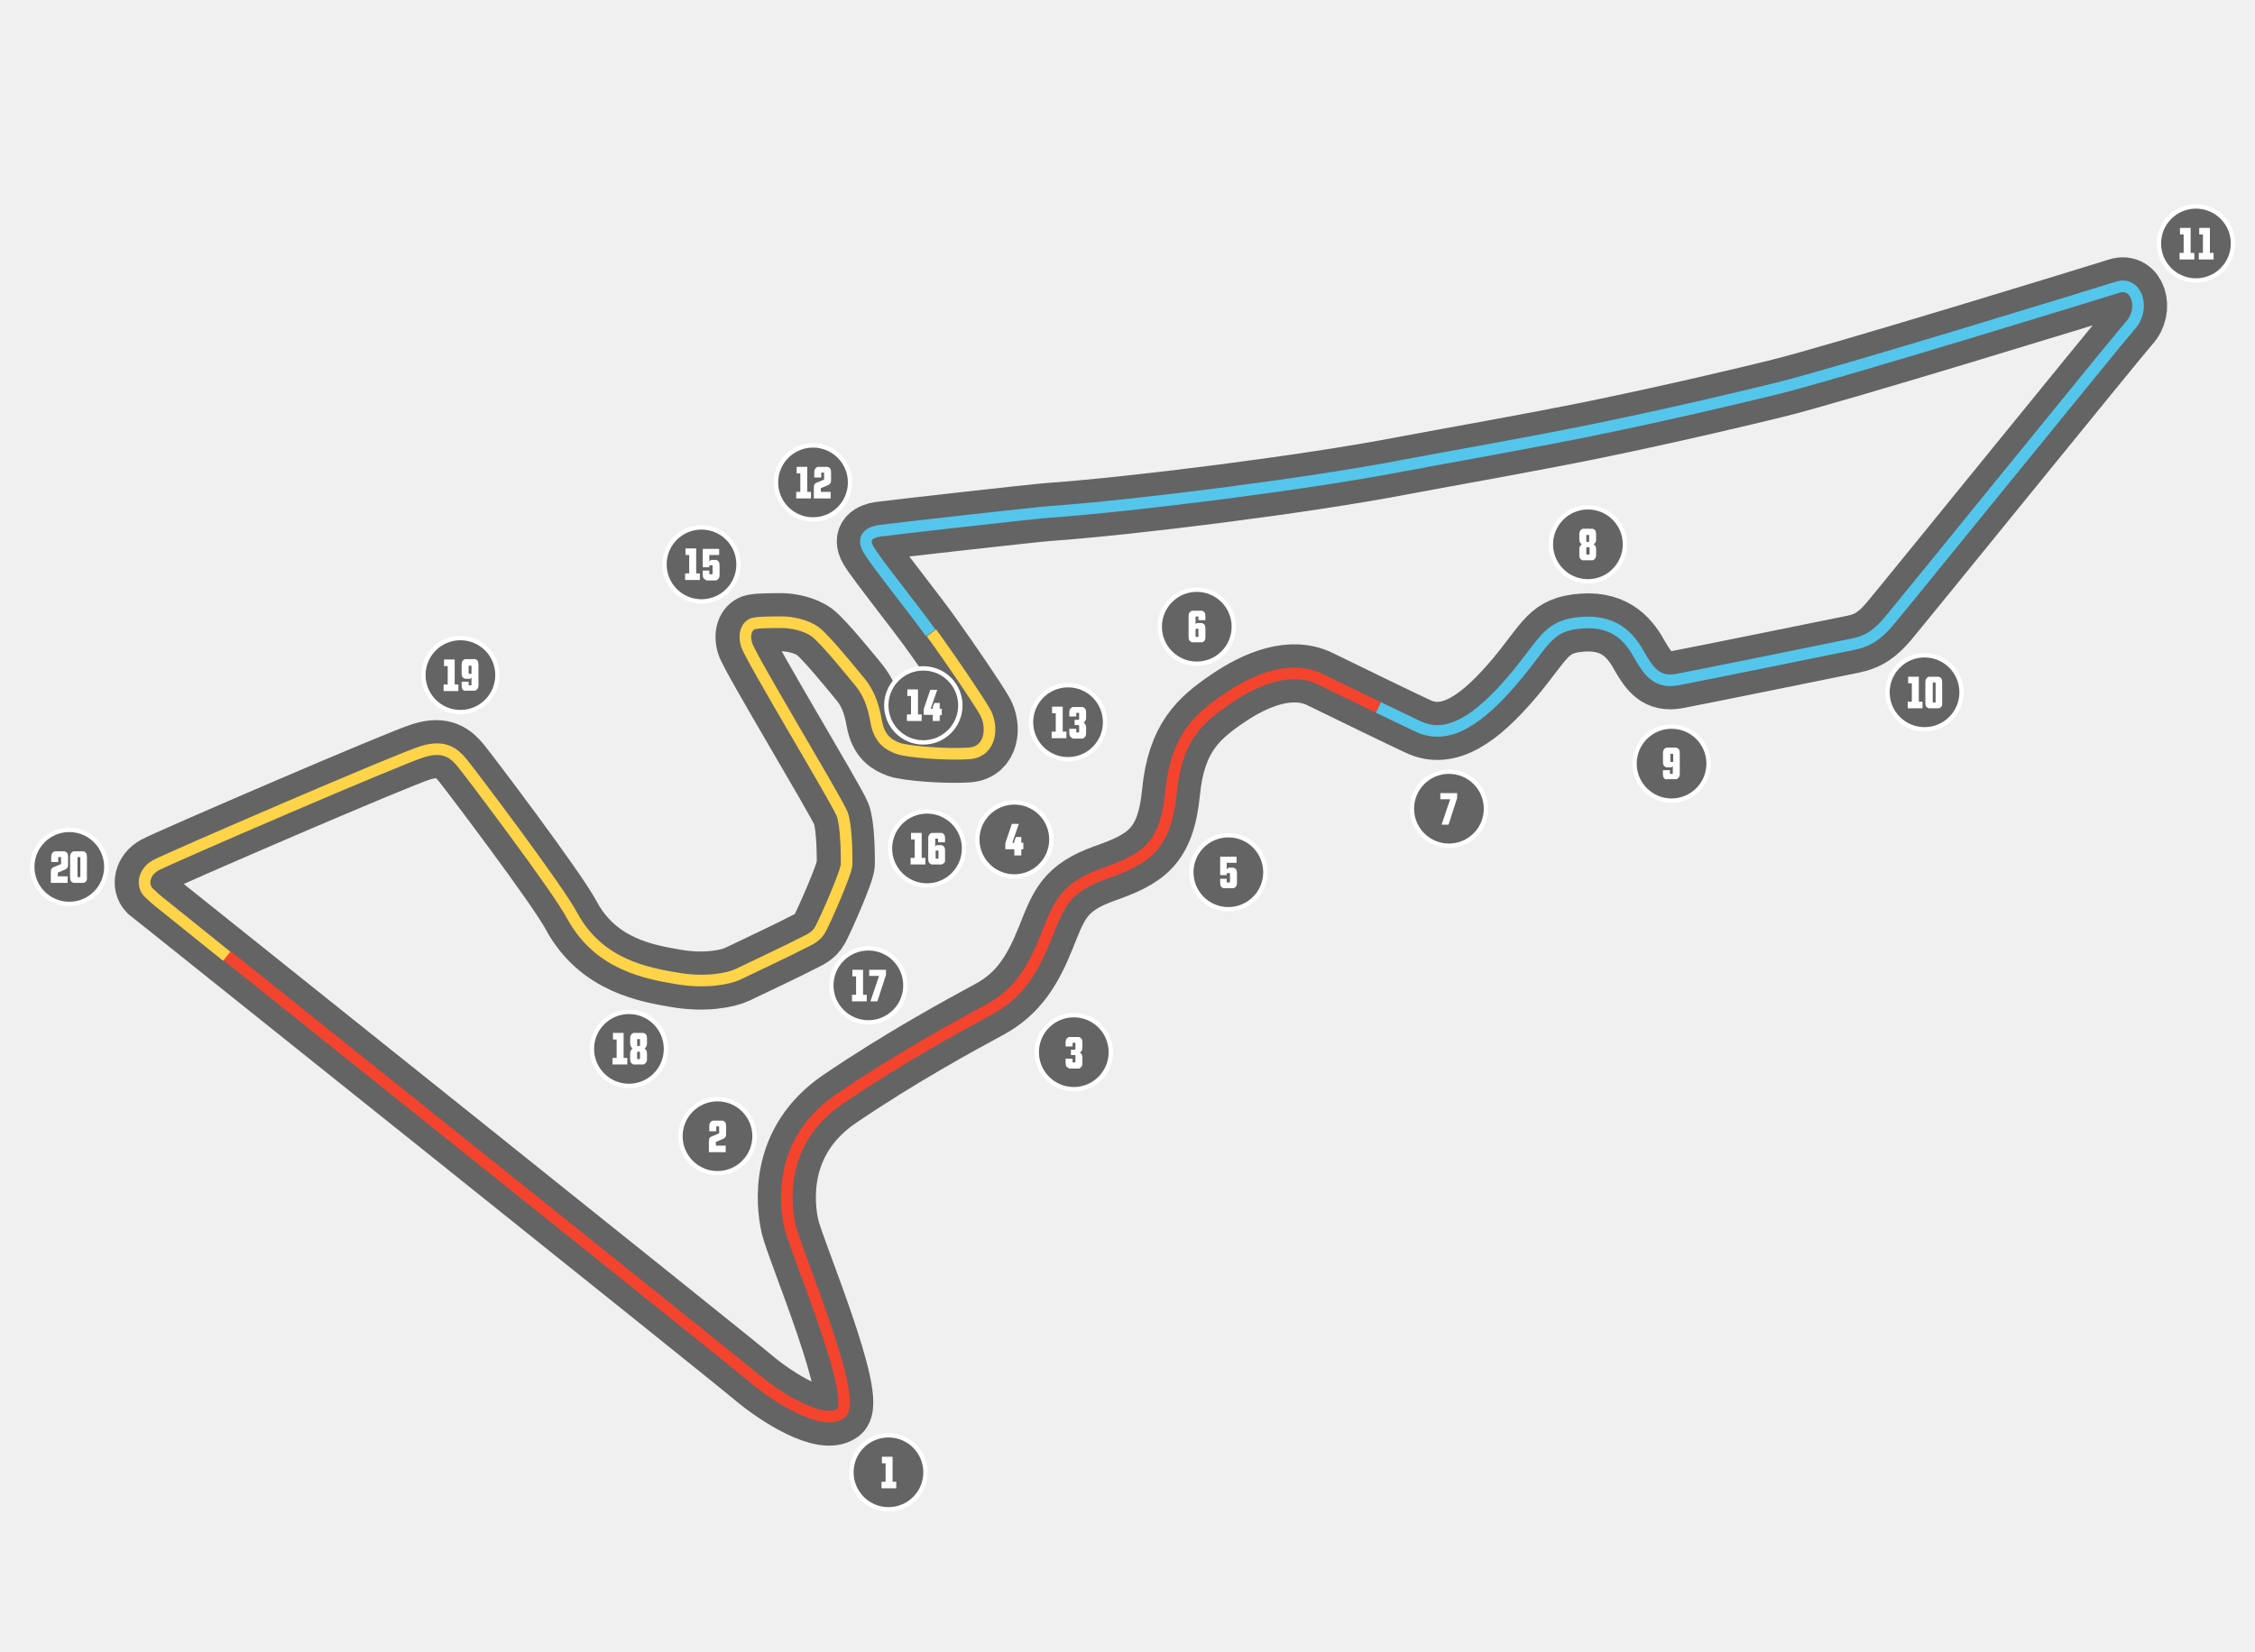
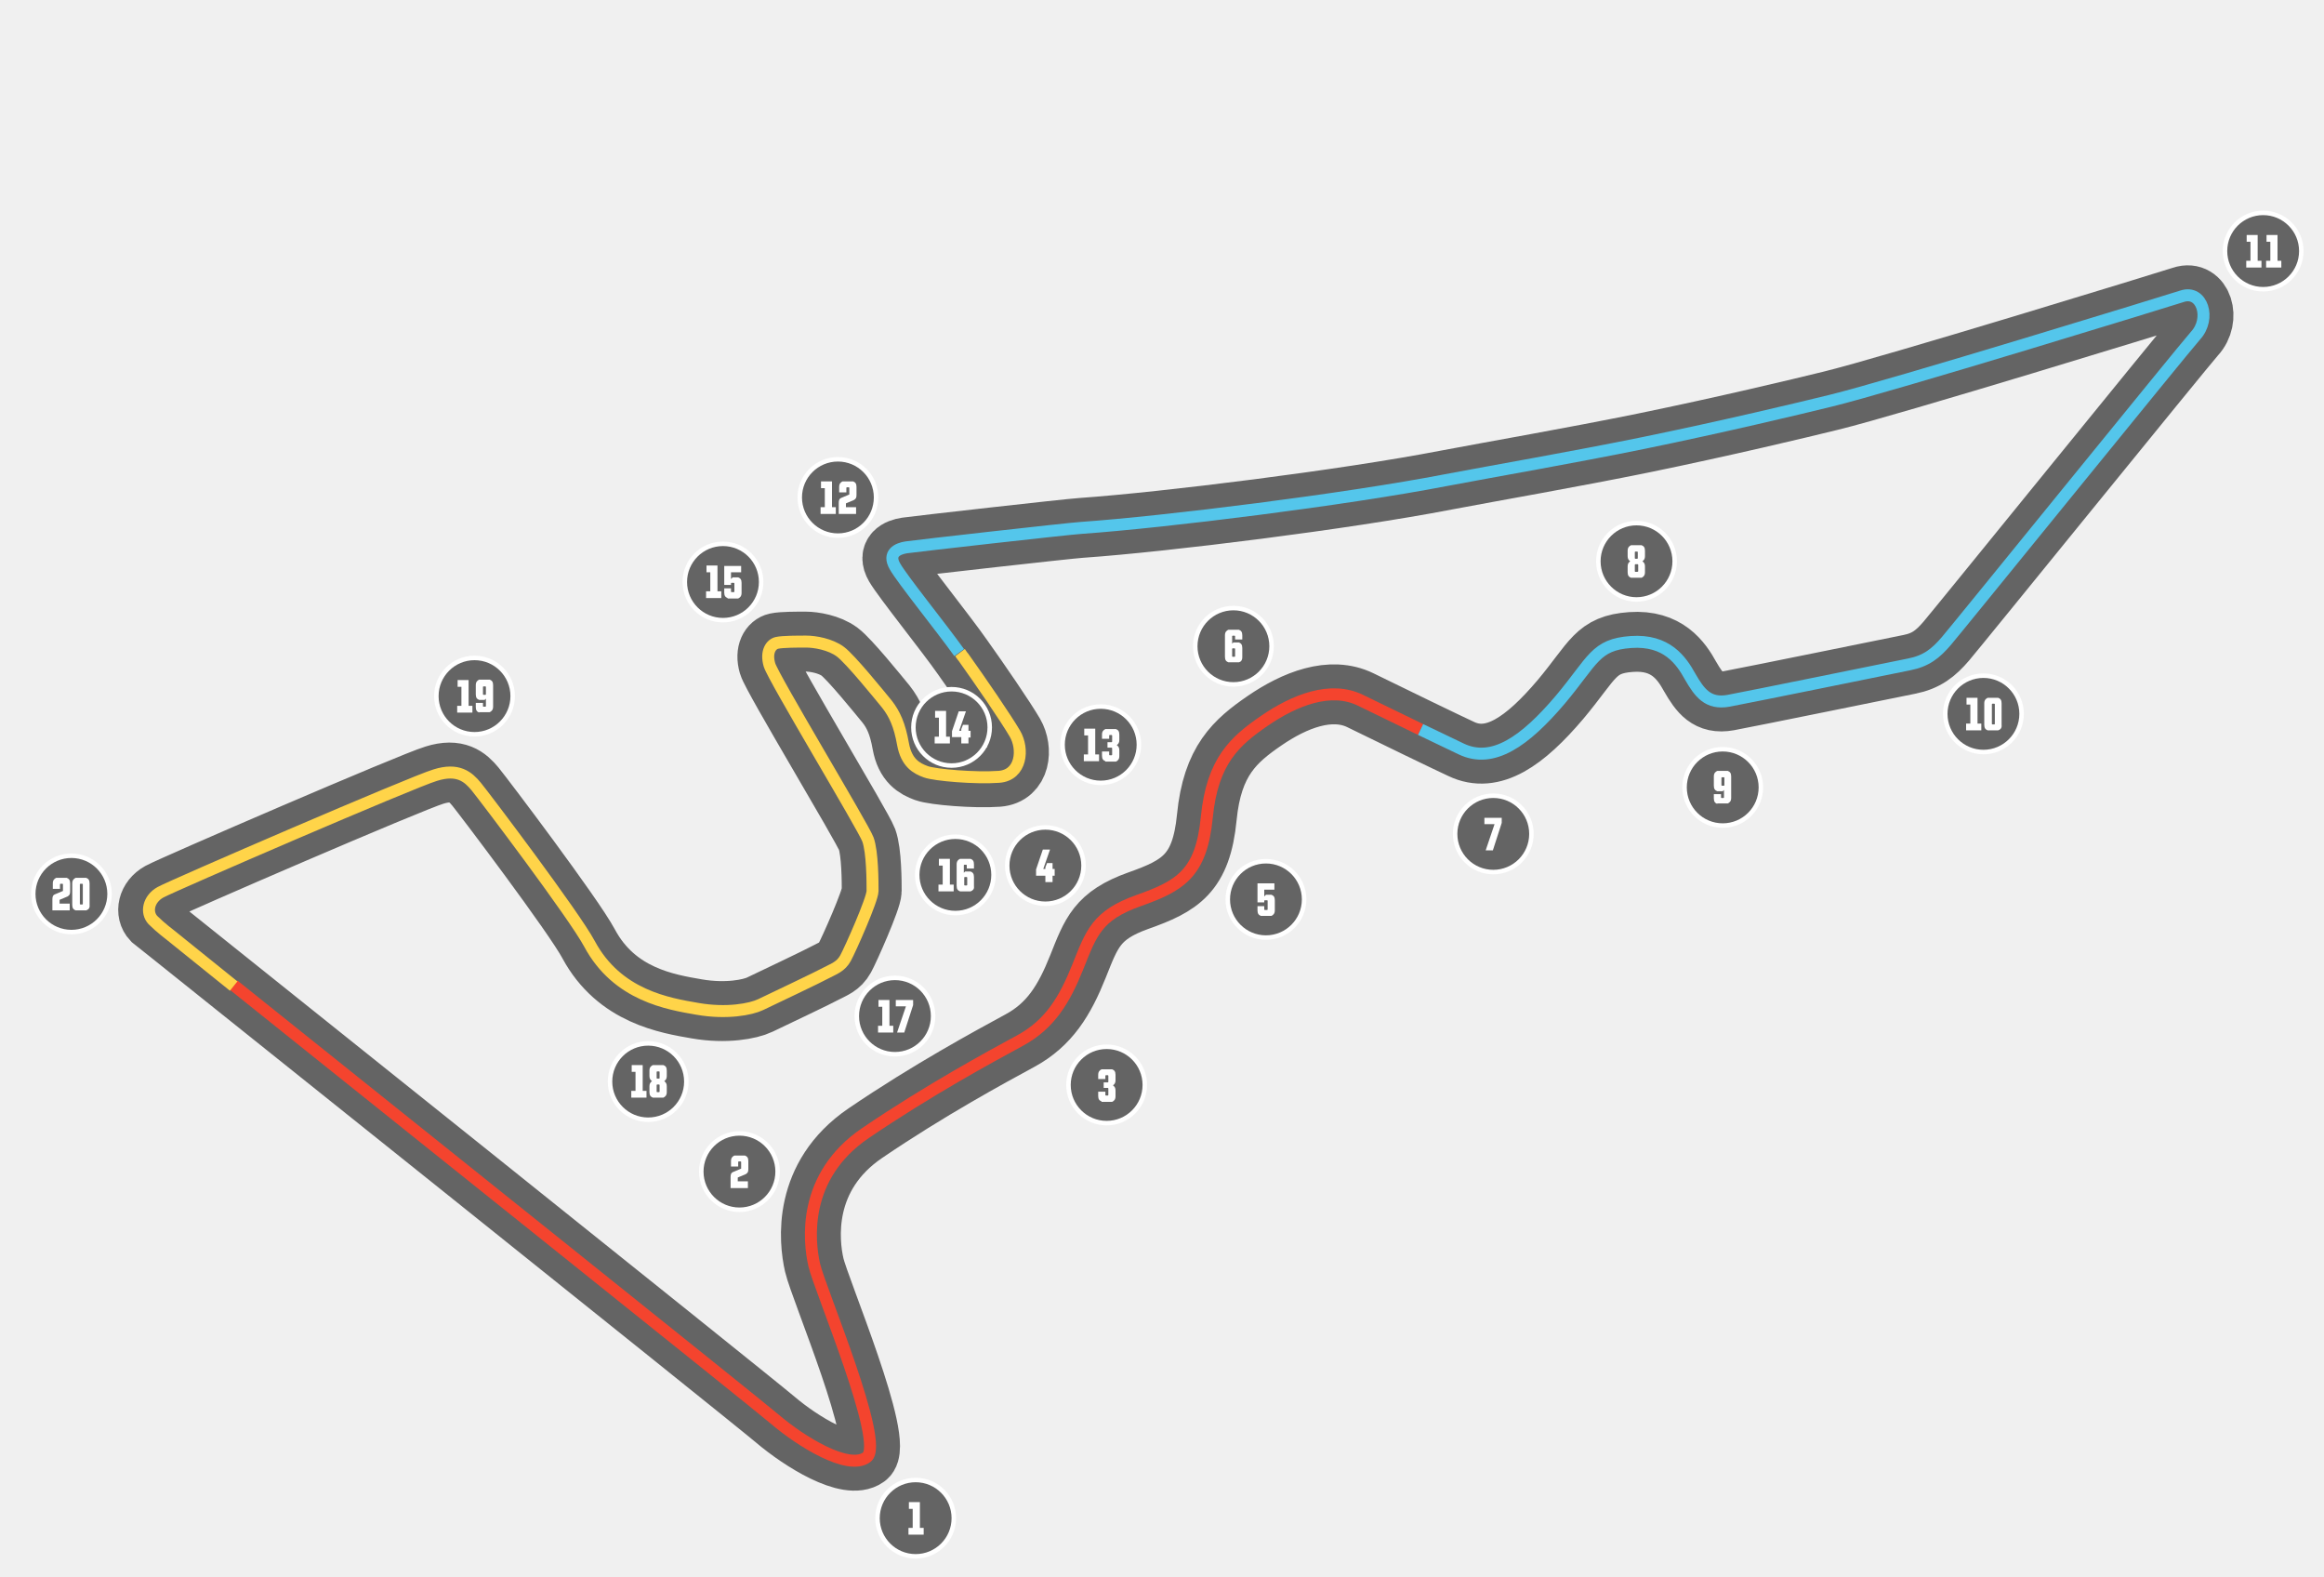
- <svg xmlns="http://www.w3.org/2000/svg" version="1.1" x="0px" y="0px" viewBox="0 0 550 403" style="enable-background:new 0 0 550 443.7;" xml:space="preserve">
+ <svg xmlns="http://www.w3.org/2000/svg" version="1.1" x="0px" y="0px" viewBox="0.0 0.0 550.0 373.1" style="enable-background:new 0 0 550 443.7;" xml:space="preserve">
  <style type="text/css">
	.st0{fill:none;stroke:#646464;stroke-width:14.173;stroke-miterlimit:10;}
	.st1{fill:none;stroke:#F4442E;stroke-width:2.835;stroke-miterlimit:10;}
	.st2{fill:none;stroke:#FFD449;stroke-width:2.835;stroke-miterlimit:10;}
	.st3{fill:none;stroke:#54C6EB;stroke-width:2.835;stroke-miterlimit:10;}
	.st4{fill:none;stroke:#FFFFFF;stroke-width:2.126;}
	.st5{fill:#646464;}
	.st6{fill:#FFFFFF;}
	.st7{fill:#09BC8A;}
	.st8{fill:none;stroke:#646464;stroke-width:2.835;stroke-miterlimit:10;}
	.st9{fill:none;stroke:#09BC8A;stroke-width:1.984;stroke-miterlimit:10;}
	.st10{fill:none;stroke:#09BC8A;stroke-width:2.21;stroke-miterlimit:10;}
	.st11{fill:#FF3380;}
	.st12{fill:none;stroke:#FF3380;stroke-width:1.984;stroke-miterlimit:10;}
	.st13{fill:none;stroke:#646464;stroke-width:0.709;stroke-miterlimit:10;}
	.st14{fill:none;stroke:#F4442E;stroke-width:5.669;stroke-miterlimit:10;}
	.st15{fill:none;stroke:#54C6EB;stroke-width:5.669;stroke-miterlimit:10;}
	.st16{fill:none;stroke:#FFD449;stroke-width:5.669;stroke-miterlimit:10;}
	.st17{fill:none;stroke:#09BC8A;stroke-width:2.835;stroke-miterlimit:10;}
	.st18{clip-path:url(#SVGID_00000176724287544265937040000014874688290497559725_);}
	.st19{fill:#F4442E;}
	.st20{fill:#54C6EB;}
	.st21{fill:#FFD449;}
</style>
  <g id="コース">
    <path class="st0" d="M40.4,221.2c0,0,137.1,109.6,143.1,114.7c6,5.1,17.2,12.1,21.6,8.9c4.5-3.2-11.1-39.8-12.4-45.5   c-1.3-5.7-2.9-21,12.1-31.2s29.6-18.1,36.6-21.9c7-3.8,10.5-9.5,13.7-17.5c3.2-8,4.5-12.1,14.3-15.6c9.9-3.5,14.9-6.4,16.2-19.7   c1.3-13.4,6.7-18.1,13.7-22.9s15.6-8.3,22.7-4.8c7.1,3.5,21.8,10.6,23.8,11.5c7.5,3.6,15.1-1.8,23.5-11.7c7.8-9.3,8.2-13,16.7-13.6   s11.9,4.4,14,8.2c2.2,3.8,4.2,6.6,9.1,5.7c4.9-0.9,40.2-8.1,42.7-8.6c4.1-0.8,6.3-2.6,8.8-5.5s56.3-69.3,59-72.3   c3.7-4,1.6-10.9-3.2-9.3c-3.4,1.1-69.1,21.3-83.1,24.7c-7.3,1.8-25.3,6.1-44.3,10c-17.2,3.5-35.2,6.6-46.8,8.8   c-23.8,4.6-66.4,9.9-86.3,11.3c-3.2,0.2-39.4,4.3-41.4,4.6c-2,0.3-4.5,1.4-2.7,4.5c1.8,3.1,12.1,15.9,16,21.5   c4,5.6,10.1,14.5,12.2,18.1c2.1,3.6,1.6,9.8-3.8,10.2c-5.5,0.4-15.1-0.4-17.3-1.2s-4.6-2.1-5.4-6.6c-0.8-4.5-2-7.1-3.8-9.4   c-1.9-2.3-8.6-10.6-11-12.4c-2.4-1.8-6.1-2.4-8.1-2.4s-5.5,0-6.9,0.3c-1.4,0.3-2.7,2.1-1.8,5.2s22.2,38.3,23.3,41.3   c1.1,3,1.1,10.2,1.1,12.2s-5.3,13.9-6.4,15.9c-1.1,2-2.7,2.5-4.4,3.4c-1.6,0.9-13.4,6.5-15.7,7.6c-2.3,1.1-8,2.2-14.9,1   c-6.9-1.2-19-3.1-25.6-15.4c-3.5-6.6-24.9-34.9-26.8-37.2c-1.9-2.3-4.3-4.4-9.7-2.7c-5.4,1.6-62.1,26.1-65,27.7s-3.5,4.8-1.8,6.6   C38,219.3,40.4,221.2,40.4,221.2z" />
  </g>
  <g id="セクター">
    <path class="st1" d="M55.3,233.1c35.7,28.6,123.4,98.7,128.2,102.8c6,5.1,17.2,12.1,21.6,8.9c4.5-3.2-11.1-39.8-12.4-45.5   c-1.3-5.7-2.9-21,12.1-31.2s29.6-18.1,36.6-21.9c7-3.8,10.5-9.5,13.7-17.5c3.2-8,4.5-12.1,14.3-15.6c9.9-3.5,14.9-6.4,16.2-19.7   c1.3-13.4,6.7-18.1,13.7-22.9s15.6-8.3,22.7-4.8c3.7,1.8,9.3,4.5,14.2,6.9" />
    <path class="st2" d="M227.2,154.4c0.3,0.4,0.5,0.8,0.8,1.1c4,5.6,10.1,14.5,12.2,18.1c2.1,3.6,1.6,9.8-3.8,10.2   c-5.5,0.4-15.1-0.4-17.3-1.2s-4.6-2.1-5.4-6.6c-0.8-4.5-2-7.1-3.8-9.4c-1.9-2.3-8.6-10.6-11-12.4c-2.4-1.8-6.1-2.4-8.1-2.4   s-5.5,0-6.9,0.3c-1.4,0.3-2.7,2.1-1.8,5.2s22.2,38.3,23.3,41.3c1.1,3,1.1,10.2,1.1,12.2s-5.3,13.9-6.4,15.9c-1.1,2-2.7,2.5-4.4,3.4   c-1.6,0.9-13.4,6.5-15.7,7.6c-2.3,1.1-8,2.2-14.9,1c-6.9-1.2-19-3.1-25.6-15.4c-3.5-6.6-24.9-34.9-26.8-37.2   c-1.9-2.3-4.3-4.4-9.7-2.7c-5.4,1.6-62.1,26.1-65,27.7s-3.5,4.8-1.8,6.6c1.8,1.8,4.2,3.6,4.2,3.6s5.7,4.6,14.9,12" />
    <path class="st3" d="M336.2,172.6c4.6,2.2,8.6,4.1,9.6,4.6c7.5,3.6,15.1-1.8,23.5-11.7c7.8-9.3,8.2-13,16.7-13.6s11.9,4.4,14,8.2   c2.2,3.8,4.2,6.6,9.1,5.7c4.9-0.9,40.2-8.1,42.7-8.6c4.1-0.8,6.3-2.6,8.8-5.5s56.3-69.3,59-72.3c3.7-4,1.6-10.9-3.2-9.3   c-3.4,1.1-69.1,21.3-83.1,24.7c-7.3,1.8-25.3,6.1-44.3,10c-17.2,3.5-35.2,6.6-46.8,8.8c-23.8,4.6-66.4,9.9-86.3,11.3   c-3.2,0.2-39.4,4.3-41.4,4.6c-2,0.3-4.5,1.4-2.7,4.5c1.6,2.9,10.9,14.4,15.2,20.4" />
  </g>
  <g id="コーナー番号">
    <g>
      <g>
        <circle class="st4" cx="216.7" cy="359.2" r="8.5" />
        <circle class="st5" cx="216.7" cy="359.2" r="8.5" />
      </g>
      <g>
        <path class="st6" d="M215,363.1v-1.6h1V357h-0.9v-1.6h2.6v6.1h0.9v1.6H215z" />
      </g>
    </g>
    <g>
      <g>
        <circle class="st4" cx="175" cy="277.2" r="8.5" />
        <circle class="st5" cx="175" cy="277.2" r="8.5" />
      </g>
      <g>
        <path class="st6" d="M172.9,281.1v-2.6c0-0.6,0.1-1,0.6-1.2l1.9-0.8v-1.6l-0.1-0.1h-0.5l-0.1,0.1v1.1h-1.7v-1.3     c0-0.8,0.4-1.1,0.8-1.3h2.5c0.5,0.2,0.8,0.5,0.8,1.3v1.9c0,0.6-0.1,0.9-0.6,1.2l-1.9,0.8v0.9h2.4v1.6H172.9z" />
      </g>
    </g>
    <g>
      <g>
        <circle class="st4" cx="261.9" cy="256.7" r="8.5" />
        <circle class="st5" cx="261.9" cy="256.7" r="8.5" />
      </g>
      <g>
        <path class="st6" d="M260.7,260.6c-0.5-0.2-0.8-0.5-0.8-1.3v-1h1.7v0.8l0.1,0.1h0.5l0.1-0.1v-1.6l-0.1-0.1h-1v-1.3h1l0.1-0.1     v-1.5l-0.1-0.1h-0.5l-0.1,0.1v0.8h-1.7v-1c0-0.8,0.4-1.1,0.8-1.3h2.5c0.5,0.2,0.8,0.5,0.8,1.3v1.3c0,0.6-0.2,0.9-0.6,1.2     c0.4,0.3,0.6,0.6,0.6,1.2v1.4c0,0.8-0.4,1.1-0.8,1.3H260.7z" />
      </g>
    </g>
    <g>
      <g>
        <circle class="st4" cx="247.4" cy="204.8" r="8.5" />
        <circle class="st5" cx="247.4" cy="204.8" r="8.5" />
      </g>
      <g>
        <path class="st6" d="M249.1,207.2v1.5h-1.7v-1.5h-2.2v-1.5l1.6-4.7h1.7l-1.6,4.6h0.5v-0.4l0.4-1h1.3v1.4h0.5v1.6H249.1z" />
      </g>
    </g>
    <g>
      <g>
        <circle class="st4" cx="299.6" cy="212.8" r="8.5" />
        <circle class="st5" cx="299.6" cy="212.8" r="8.5" />
      </g>
      <g>
        <path class="st6" d="M298.4,216.7c-0.5-0.2-0.8-0.5-0.8-1.3v-1h1.6v0.8l0.1,0.1h0.6l0.1-0.1v-2.1l-0.1-0.1h-0.6l-0.1,0.1v0.4     h-1.6V209h4v1.5h-2.4v1.6l0.4-0.4h1.3c0.5,0.2,0.8,0.5,0.8,1.3v2.4c0,0.8-0.4,1.1-0.8,1.3H298.4z" />
      </g>
    </g>
    <g>
      <g>
        <circle class="st4" cx="291.9" cy="152.9" r="8.5" />
        <circle class="st5" cx="291.9" cy="152.9" r="8.5" />
      </g>
      <g>
        <path class="st6" d="M293.2,156.7h-2.5c-0.5-0.2-0.8-0.5-0.8-1.3v-5.1c0-0.8,0.4-1.1,0.8-1.3h2.5c0.5,0.2,0.8,0.5,0.8,1.3v1h-1.7     v-0.8l-0.1-0.1h-0.5l-0.1,0.1v1.8l0.3-0.3h1.3c0.5,0.2,0.8,0.5,0.8,1.3v2.2C294,156.3,293.6,156.6,293.2,156.7z M292.2,155.4     l0.1-0.1v-1.8l-0.1-0.1h-0.5l-0.1,0.1v1.8l0.1,0.1H292.2z" />
      </g>
    </g>
    <g>
      <g>
        <circle class="st4" cx="353.4" cy="197.3" r="8.5" />
        <circle class="st5" cx="353.4" cy="197.3" r="8.5" />
      </g>
      <g>
        <path class="st6" d="M351.6,201.2l2.1-6.2h-2.4v-1.5h4.1v1.2l-2.1,6.5H351.6z" />
      </g>
    </g>
    <g>
      <g>
        <circle class="st4" cx="387.3" cy="132.8" r="8.5" />
        <circle class="st5" cx="387.3" cy="132.8" r="8.5" />
      </g>
      <g>
        <path class="st6" d="M386,136.7c-0.5-0.2-0.8-0.5-0.8-1.3V134c0-0.6,0.2-0.9,0.6-1.2c-0.4-0.3-0.6-0.6-0.6-1.2v-1.3     c0-0.8,0.4-1.1,0.8-1.3h2.5c0.5,0.2,0.8,0.5,0.8,1.3v1.3c0,0.6-0.2,0.9-0.6,1.2c0.4,0.3,0.6,0.6,0.6,1.2v1.4     c0,0.8-0.4,1.1-0.8,1.3H386z M386.9,132.1l0.1,0.1h0.5l0.1-0.1v-1.5l-0.1-0.1H387l-0.1,0.1V132.1z M387.7,135.2v-1.6l-0.1-0.1     H387l-0.1,0.1v1.6l0.1,0.1h0.5L387.7,135.2z" />
      </g>
    </g>
    <g>
      <g>
        <circle class="st4" cx="407.7" cy="186.3" r="8.5" />
        <circle class="st5" cx="407.7" cy="186.3" r="8.5" />
      </g>
      <g>
        <path class="st6" d="M406.4,190.2c-0.5-0.2-0.8-0.5-0.8-1.3v-1h1.7v0.8l0.1,0.1h0.5l0.1-0.1v-1.8l-0.3,0.3h-1.3     c-0.5-0.2-0.8-0.5-0.8-1.3v-2.2c0-0.8,0.4-1.1,0.8-1.3h2.5c0.5,0.2,0.8,0.5,0.8,1.3v5.1c0,0.8-0.4,1.1-0.8,1.3H406.4z      M408.1,185.8V184l-0.1-0.1h-0.5l-0.1,0.1v1.8l0.1,0.1h0.5L408.1,185.8z" />
      </g>
    </g>
    <g>
      <g>
        <circle class="st4" cx="198.3" cy="117.7" r="8.5" />
        <circle class="st5" cx="198.3" cy="117.7" r="8.5" />
      </g>
      <g>
        <path class="st6" d="M194.2,121.5V120h1v-4.5h-0.9v-1.6h2.6v6.1h0.9v1.6H194.2z" />
        <path class="st6" d="M198.5,121.5V119c0-0.6,0.1-1,0.6-1.2l1.9-0.8v-1.6l-0.1-0.1h-0.5l-0.1,0.1v1.1h-1.7v-1.3     c0-0.8,0.4-1.1,0.8-1.3h2.5c0.5,0.2,0.8,0.5,0.8,1.3v1.9c0,0.6-0.1,0.9-0.6,1.2l-1.9,0.8v0.9h2.4v1.6H198.5z" />
      </g>
    </g>
    <g>
      <g>
        <circle class="st4" cx="260.5" cy="176.2" r="8.5" />
        <circle class="st5" cx="260.5" cy="176.2" r="8.5" />
      </g>
      <g>
        <path class="st6" d="M256.5,180.1v-1.6h1V174h-0.9v-1.6h2.6v6.1h0.9v1.6H256.5z" />
        <path class="st6" d="M261.6,180.1c-0.5-0.2-0.8-0.5-0.8-1.3v-1h1.7v0.8l0.1,0.1h0.5l0.1-0.1V177l-0.1-0.1h-1v-1.3h1l0.1-0.1v-1.5     l-0.1-0.1h-0.5l-0.1,0.1v0.8h-1.7v-1c0-0.8,0.4-1.1,0.8-1.3h2.5c0.5,0.2,0.8,0.5,0.8,1.3v1.3c0,0.6-0.2,0.9-0.6,1.2     c0.4,0.3,0.6,0.6,0.6,1.2v1.4c0,0.8-0.4,1.1-0.8,1.3H261.6z" />
      </g>
    </g>
    <g>
      <g>
        <circle class="st4" cx="225.2" cy="172.1" r="8.5" />
        <circle class="st5" cx="225.2" cy="172.1" r="8.5" />
      </g>
      <g>
        <path class="st6" d="M221.2,175.9v-1.6h1v-4.5h-0.9v-1.6h2.6v6.1h0.9v1.6H221.2z" />
        <path class="st6" d="M229.2,174.4v1.5h-1.7v-1.5h-2.2V173l1.6-4.7h1.7l-1.6,4.6h0.5v-0.4l0.4-1h1.3v1.4h0.5v1.6H229.2z" />
      </g>
    </g>
    <g>
      <g>
        <circle class="st4" cx="171.1" cy="137.7" r="8.5" />
        <circle class="st5" cx="171.1" cy="137.7" r="8.5" />
      </g>
      <g>
        <path class="st6" d="M167.1,141.5v-1.6h1v-4.5h-0.9v-1.6h2.6v6.1h0.9v1.6H167.1z" />
        <path class="st6" d="M172.2,141.5c-0.5-0.2-0.8-0.5-0.8-1.3v-1h1.6v0.8l0.1,0.1h0.6l0.1-0.1V138l-0.1-0.1h-0.6L173,138v0.4h-1.6     v-4.5h4v1.5H173v1.6l0.4-0.4h1.3c0.5,0.2,0.8,0.5,0.8,1.3v2.4c0,0.8-0.4,1.1-0.8,1.3H172.2z" />
      </g>
    </g>
    <g>
      <g>
        <circle class="st4" cx="226.1" cy="207" r="8.5" />
        <circle class="st5" cx="226.1" cy="207" r="8.5" />
      </g>
      <g>
        <path class="st6" d="M222.1,210.9v-1.6h1v-4.5h-0.9v-1.6h2.6v6.1h0.9v1.6H222.1z" />
        <path class="st6" d="M229.7,210.9h-2.5c-0.5-0.2-0.8-0.5-0.8-1.3v-5.1c0-0.8,0.4-1.1,0.8-1.3h2.5c0.5,0.2,0.8,0.5,0.8,1.3v1h-1.7     v-0.8l-0.1-0.1h-0.5l-0.1,0.1v1.8l0.3-0.3h1.3c0.5,0.2,0.8,0.5,0.8,1.3v2.2C230.6,210.4,230.2,210.7,229.7,210.9z M228.8,209.5     l0.1-0.1v-1.8l-0.1-0.1h-0.5l-0.1,0.1v1.8l0.1,0.1H228.8z" />
      </g>
    </g>
    <g>
      <g>
        <circle class="st4" cx="211.8" cy="240.4" r="8.5" />
        <circle class="st5" cx="211.8" cy="240.4" r="8.5" />
      </g>
      <g>
        <path class="st6" d="M207.8,244.3v-1.6h1v-4.5h-0.9v-1.6h2.6v6.1h0.9v1.6H207.8z" />
        <path class="st6" d="M212.3,244.3l2.1-6.2h-2.4v-1.5h4.1v1.2l-2.1,6.5H212.3z" />
      </g>
    </g>
    <g>
      <g>
        <circle class="st4" cx="153.4" cy="255.9" r="8.5" />
        <circle class="st5" cx="153.4" cy="255.9" r="8.5" />
      </g>
      <g>
        <path class="st6" d="M149.4,259.7v-1.6h1v-4.5h-0.9v-1.6h2.6v6.1h0.9v1.6H149.4z" />
        <path class="st6" d="M154.5,259.7c-0.5-0.2-0.8-0.5-0.8-1.3V257c0-0.6,0.2-0.9,0.6-1.2c-0.4-0.3-0.6-0.6-0.6-1.2v-1.3     c0-0.8,0.4-1.1,0.8-1.3h2.5c0.5,0.2,0.8,0.5,0.8,1.3v1.3c0,0.6-0.2,0.9-0.6,1.2c0.4,0.3,0.6,0.6,0.6,1.2v1.4     c0,0.8-0.4,1.1-0.8,1.3H154.5z M155.4,255.1l0.1,0.1h0.5l0.1-0.1v-1.5l-0.1-0.1h-0.5l-0.1,0.1V255.1z M156.1,258.3v-1.6l-0.1-0.1     h-0.5l-0.1,0.1v1.6l0.1,0.1h0.5L156.1,258.3z" />
      </g>
    </g>
    <g>
      <g>
        <circle class="st4" cx="112.3" cy="164.7" r="8.5" />
        <circle class="st5" cx="112.3" cy="164.7" r="8.5" />
      </g>
      <g>
        <path class="st6" d="M108.2,168.6V167h1v-4.5h-0.9v-1.6h2.6v6.1h0.9v1.6H108.2z" />
        <path class="st6" d="M113.4,168.6c-0.5-0.2-0.8-0.5-0.8-1.3v-1h1.7v0.8l0.1,0.1h0.5l0.1-0.1v-1.8l-0.3,0.3h-1.3     c-0.5-0.2-0.8-0.5-0.8-1.3v-2.2c0-0.8,0.4-1.1,0.8-1.3h2.5c0.5,0.2,0.8,0.5,0.8,1.3v5.1c0,0.8-0.4,1.1-0.8,1.3H113.4z M115,164.3     v-1.8l-0.1-0.1h-0.5l-0.1,0.1v1.8l0.1,0.1h0.5L115,164.3z" />
      </g>
    </g>
    <g>
      <g>
        <circle class="st4" cx="16.9" cy="211.5" r="8.5" />
        <circle class="st5" cx="16.9" cy="211.5" r="8.5" />
      </g>
      <g>
        <path class="st6" d="M12.4,215.4v-2.6c0-0.6,0.1-1,0.6-1.2l1.9-0.8v-1.6l-0.1-0.1h-0.5l-0.1,0.1v1.1h-1.7V209     c0-0.8,0.4-1.1,0.8-1.3h2.5c0.5,0.2,0.8,0.5,0.8,1.3v1.9c0,0.6-0.1,0.9-0.6,1.2l-1.9,0.8v0.9h2.4v1.6H12.4z" />
        <path class="st6" d="M20.4,215.4h-2.5c-0.5-0.2-0.8-0.5-0.8-1.3V209c0-0.8,0.4-1.1,0.8-1.3h2.5c0.5,0.2,0.8,0.5,0.8,1.3v5.1     C21.3,214.9,20.9,215.2,20.4,215.4z M19.6,209.2l-0.1-0.1h-0.5l-0.1,0.1v4.7l0.1,0.1h0.5l0.1-0.1V209.2z" />
      </g>
    </g>
    <g>
      <g>
        <circle class="st4" cx="469.4" cy="168.9" r="8.5" />
        <circle class="st5" cx="469.4" cy="168.9" r="8.5" />
      </g>
      <g>
        <path class="st6" d="M465.3,172.8v-1.6h1v-4.5h-0.9v-1.6h2.6v6.1h0.9v1.6H465.3z" />
        <path class="st6" d="M472.9,172.8h-2.5c-0.5-0.2-0.8-0.5-0.8-1.3v-5.1c0-0.8,0.4-1.1,0.8-1.3h2.5c0.5,0.2,0.8,0.5,0.8,1.3v5.1     C473.8,172.3,473.4,172.6,472.9,172.8z M472.1,166.6l-0.1-0.1h-0.5l-0.1,0.1v4.7l0.1,0.1h0.5l0.1-0.1V166.6z" />
      </g>
    </g>
    <g>
      <g>
        <circle class="st4" cx="535.6" cy="59.4" r="8.5" />
        <circle class="st5" cx="535.6" cy="59.4" r="8.5" />
      </g>
      <g>
        <path class="st6" d="M531.6,63.3v-1.6h1v-4.5h-0.9v-1.6h2.6v6.1h0.9v1.6H531.6z" />
        <path class="st6" d="M536.3,63.3v-1.6h1v-4.5h-0.9v-1.6h2.6v6.1h0.9v1.6H536.3z" />
      </g>
    </g>
  </g>
</svg>
